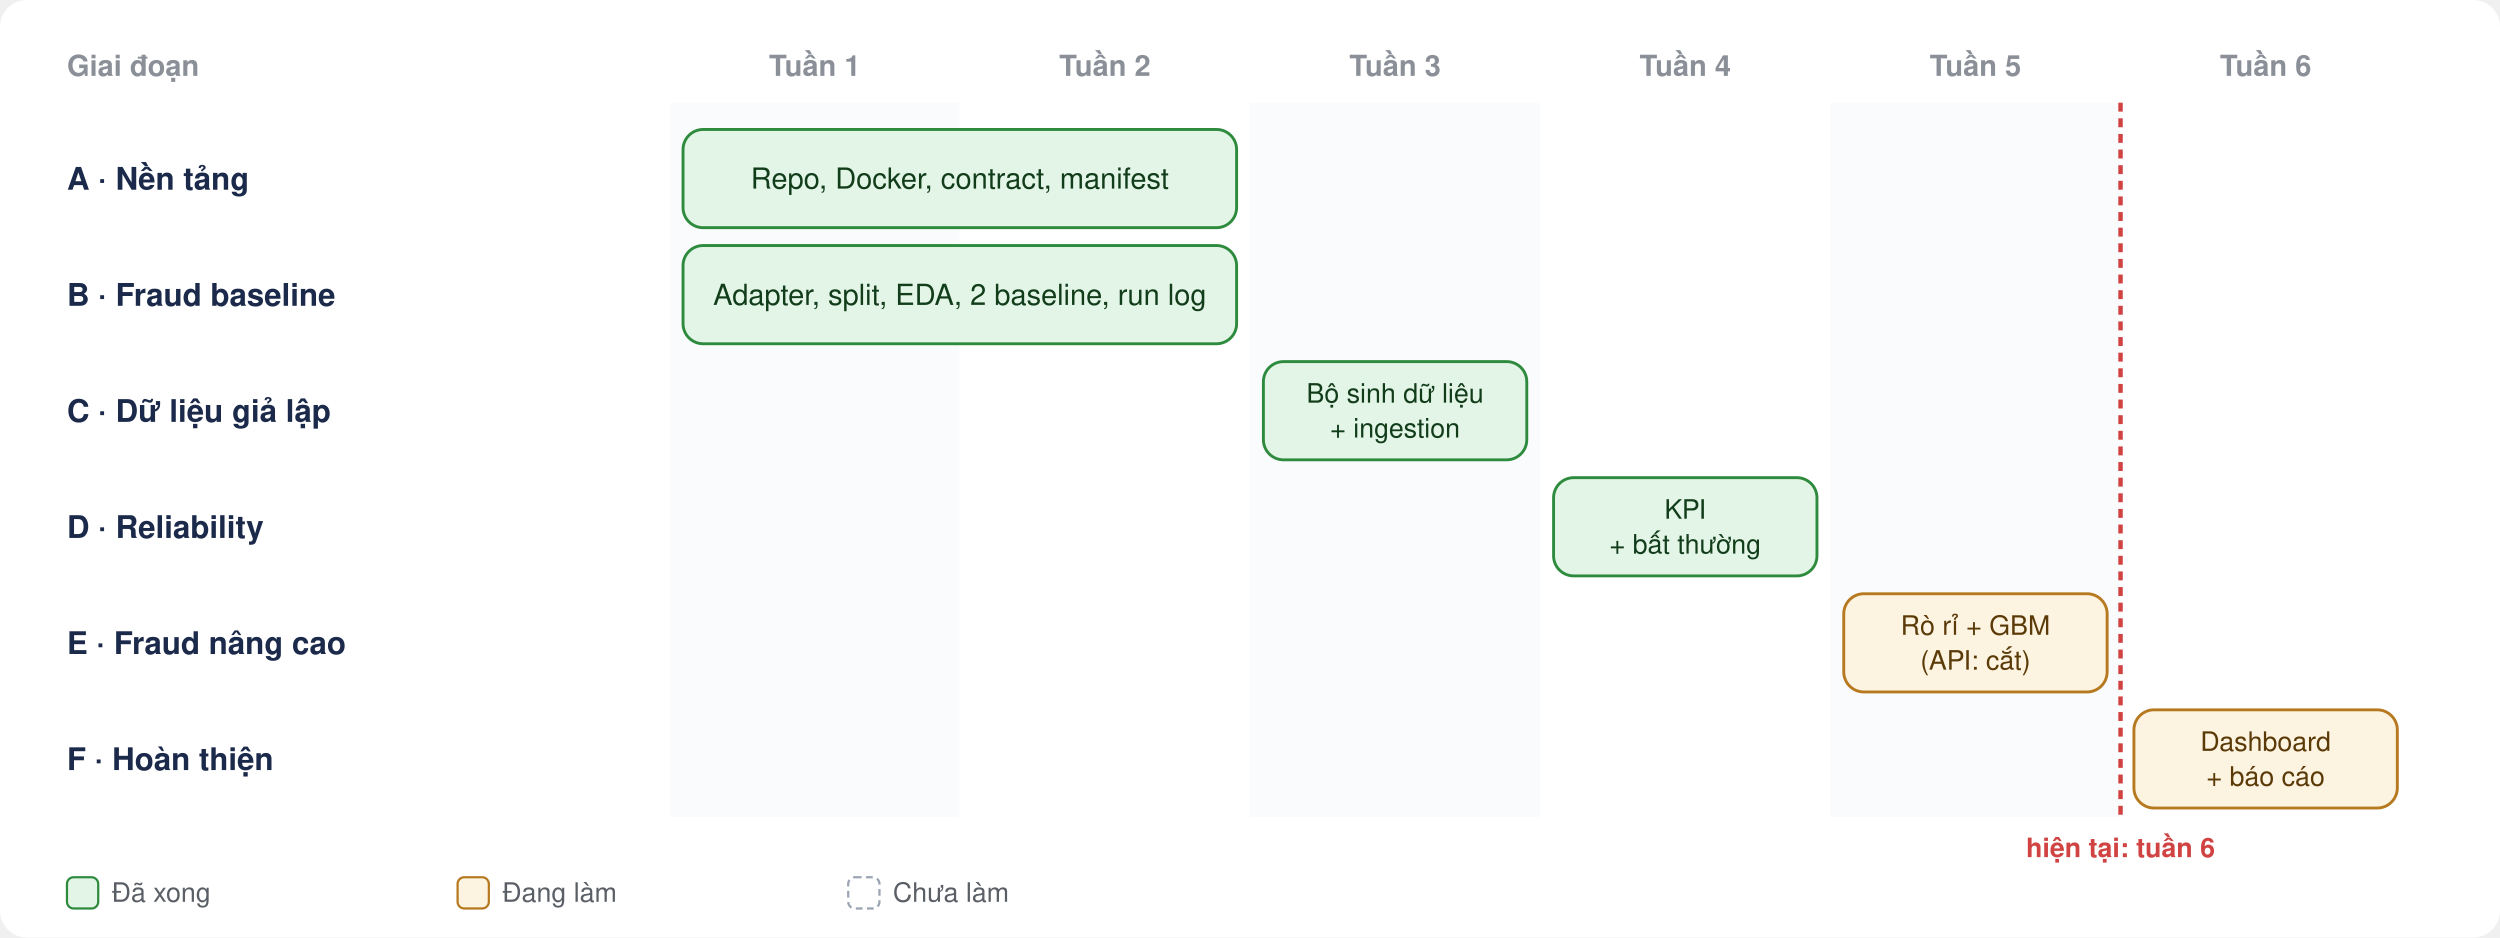
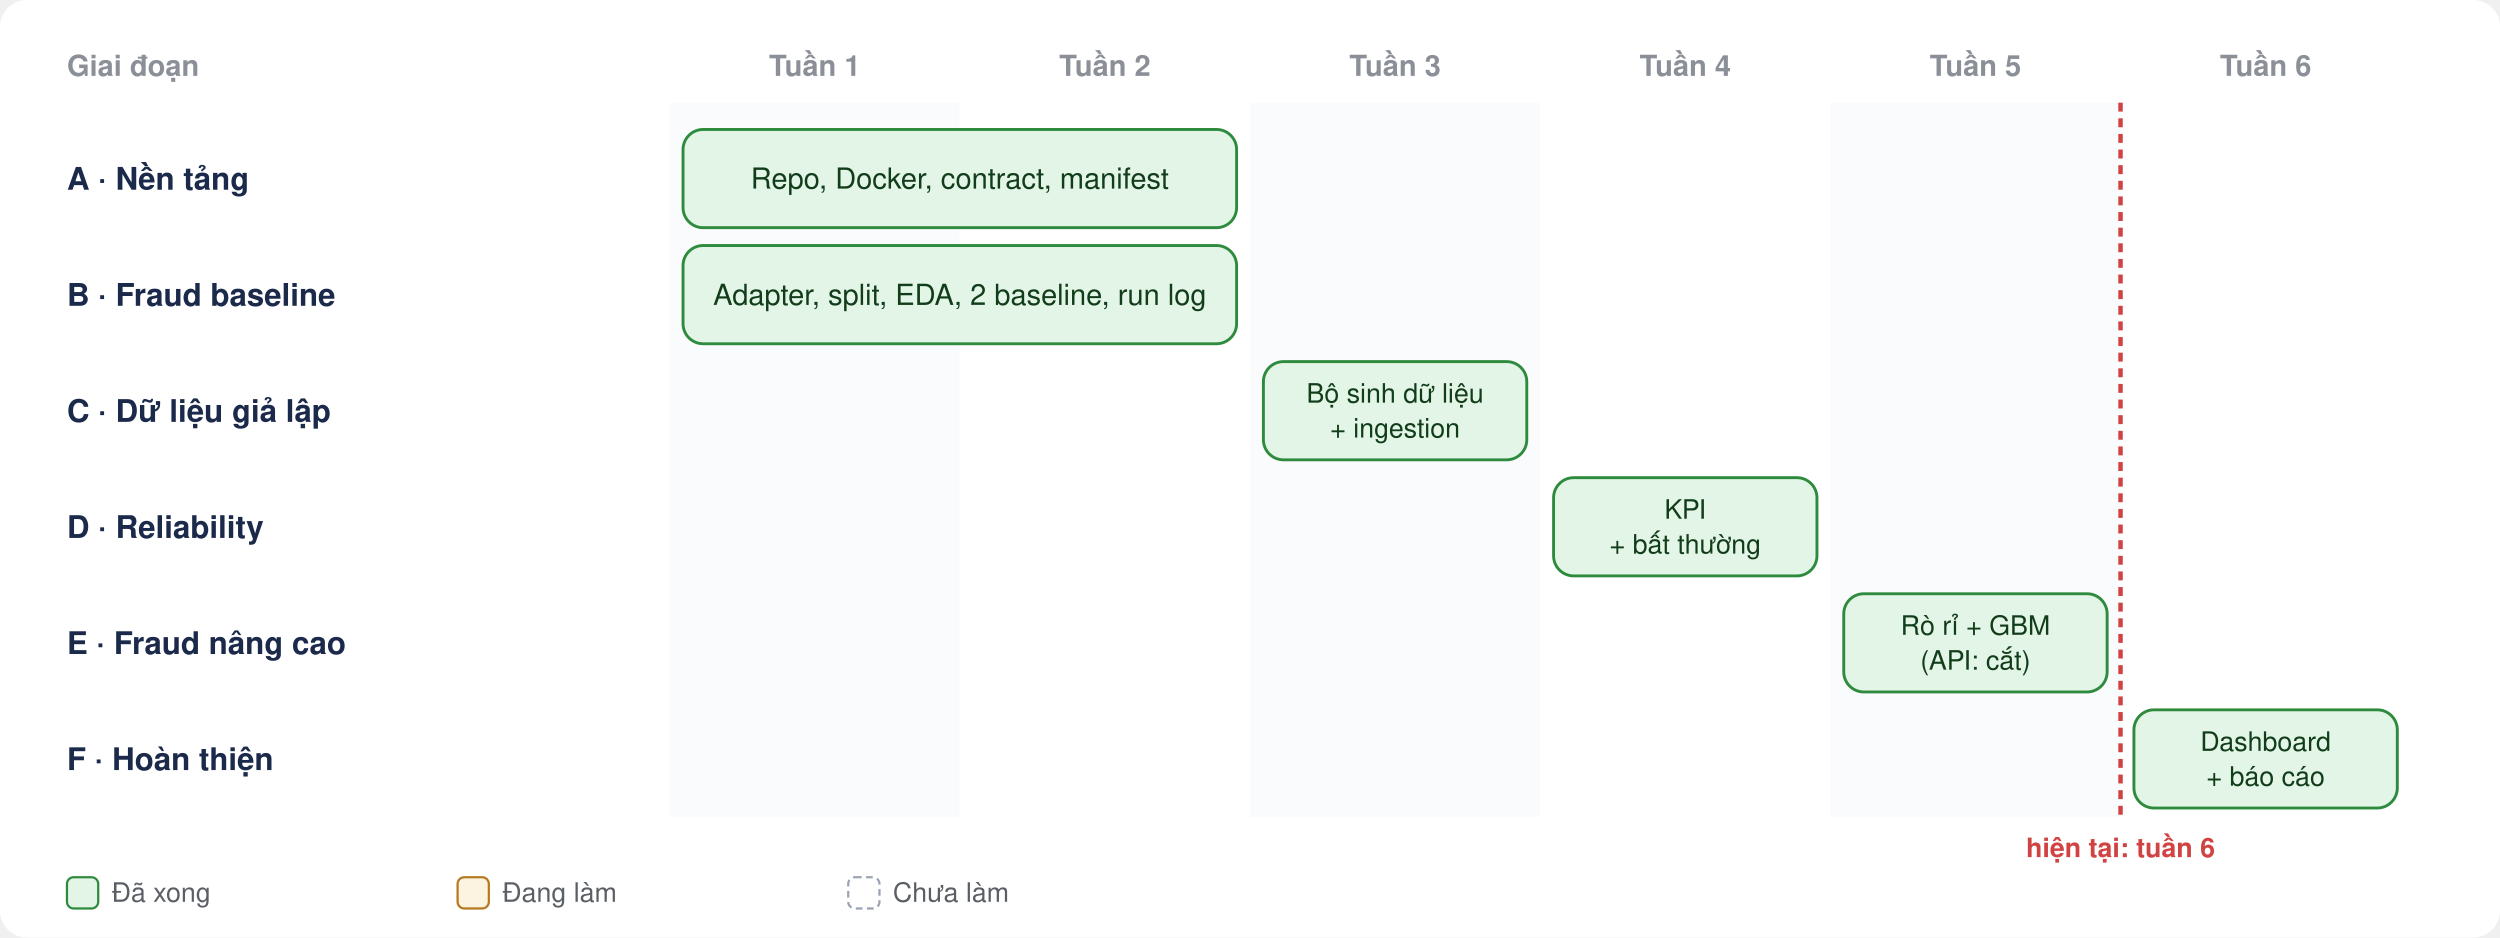
<svg xmlns="http://www.w3.org/2000/svg" width="1120" height="420" viewBox="0 0 1120 420" font-family="Segoe UI, Helvetica Neue, Helvetica, Arial, sans-serif">
  <defs>
    <marker id="ah" viewBox="0 0 10 10" refX="9" refY="5" markerWidth="7" markerHeight="7" orient="auto-start-reverse">
      <path d="M0,0 L10,5 L0,10 z" fill="#7a7f87" />
    </marker>
  </defs>
  <rect width="1120" height="420" rx="12" fill="#ffffff" />
  <text x="30" y="34" text-anchor="start" font-size="13" font-weight="700" fill="#8a8f98">Giai đoạn</text>
  <rect x="300" y="46" width="130" height="320" fill="#fafbfd" />
  <text x="365.0" y="34" text-anchor="middle" font-size="13" font-weight="700" fill="#8a8f98">Tuần 1</text>
  <rect x="430" y="46" width="130" height="320" fill="#ffffff" />
  <text x="495.0" y="34" text-anchor="middle" font-size="13" font-weight="700" fill="#8a8f98">Tuần 2</text>
  <rect x="560" y="46" width="130" height="320" fill="#fafbfd" />
  <text x="625.0" y="34" text-anchor="middle" font-size="13" font-weight="700" fill="#8a8f98">Tuần 3</text>
  <rect x="690" y="46" width="130" height="320" fill="#ffffff" />
  <text x="755.0" y="34" text-anchor="middle" font-size="13" font-weight="700" fill="#8a8f98">Tuần 4</text>
  <rect x="820" y="46" width="130" height="320" fill="#fafbfd" />
  <text x="885.0" y="34" text-anchor="middle" font-size="13" font-weight="700" fill="#8a8f98">Tuần 5</text>
  <rect x="950" y="46" width="130" height="320" fill="#ffffff" />
  <text x="1015.0" y="34" text-anchor="middle" font-size="13" font-weight="700" fill="#8a8f98">Tuần 6</text>
  <text x="30" y="85" text-anchor="start" font-size="14" font-weight="700" fill="#1b2a4a">A · Nền tảng</text>
  <rect x="306" y="58" width="248" height="44" rx="9" fill="#e3f5e6" stroke="#2e8b3e" stroke-width="1.3" />
  <text x="430.0" y="84.5" text-anchor="middle" font-size="13" font-weight="400" fill="#123d1b">Repo, Docker, contract, manifest</text>
  <text x="30" y="137" text-anchor="start" font-size="14" font-weight="700" fill="#1b2a4a">B · Fraud baseline</text>
  <rect x="306" y="110" width="248" height="44" rx="9" fill="#e3f5e6" stroke="#2e8b3e" stroke-width="1.3" />
  <text x="430.0" y="136.6" text-anchor="middle" font-size="13" font-weight="400" fill="#123d1b">Adapter, split, EDA, 2 baseline, run log</text>
  <text x="30" y="189" text-anchor="start" font-size="14" font-weight="700" fill="#1b2a4a">C · Dữ liệu giả lập</text>
  <rect x="566" y="162" width="118" height="44" rx="9" fill="#e3f5e6" stroke="#2e8b3e" stroke-width="1.3" />
  <text x="625.0" y="180.4" text-anchor="middle" font-size="12" font-weight="400" fill="#123d1b">Bộ sinh dữ liệu</text>
  <text x="625.0" y="196.0" text-anchor="middle" font-size="12" font-weight="400" fill="#123d1b">+ ingestion</text>
  <text x="30" y="241" text-anchor="start" font-size="14" font-weight="700" fill="#1b2a4a">D · Reliability</text>
  <rect x="696" y="214" width="118" height="44" rx="9" fill="#e3f5e6" stroke="#2e8b3e" stroke-width="1.3" />
  <text x="755.0" y="232.4" text-anchor="middle" font-size="12" font-weight="400" fill="#123d1b">KPI</text>
  <text x="755.0" y="248.0" text-anchor="middle" font-size="12" font-weight="400" fill="#123d1b">+ bất thường</text>
  <text x="30" y="293" text-anchor="start" font-size="14" font-weight="700" fill="#1b2a4a">E · Fraud nâng cao</text>
-   <rect x="826" y="266" width="118" height="44" rx="9" fill="#fdf3e1" stroke="#b7791f" stroke-width="1.3" />
-   <text x="885.0" y="284.4" text-anchor="middle" font-size="12" font-weight="400" fill="#5a3a07">Rò rỉ + GBM</text>
-   <text x="885.0" y="300.0" text-anchor="middle" font-size="12" font-weight="400" fill="#5a3a07">(API: cắt)</text>
+   <rect x="826" y="266" width="118" height="44" rx="9" fill="#e3f5e6" stroke="#2e8b3e" stroke-width="1.3" />
+   <text x="885.0" y="284.4" text-anchor="middle" font-size="12" font-weight="400" fill="#123d1b">Rò rỉ + GBM</text>
+   <text x="885.0" y="300.0" text-anchor="middle" font-size="12" font-weight="400" fill="#123d1b">(API: cắt)</text>
  <text x="30" y="345" text-anchor="start" font-size="14" font-weight="700" fill="#1b2a4a">F · Hoàn thiện</text>
-   <rect x="956" y="318" width="118" height="44" rx="9" fill="#fdf3e1" stroke="#b7791f" stroke-width="1.3" />
-   <text x="1015.0" y="336.4" text-anchor="middle" font-size="12" font-weight="400" fill="#5a3a07">Dashboard</text>
-   <text x="1015.0" y="352.0" text-anchor="middle" font-size="12" font-weight="400" fill="#5a3a07">+ báo cáo</text>
+   <rect x="956" y="318" width="118" height="44" rx="9" fill="#e3f5e6" stroke="#2e8b3e" stroke-width="1.3" />
+   <text x="1015.0" y="336.4" text-anchor="middle" font-size="12" font-weight="400" fill="#123d1b">Dashboard</text>
+   <text x="1015.0" y="352.0" text-anchor="middle" font-size="12" font-weight="400" fill="#123d1b">+ báo cáo</text>
  <line x1="950" y1="46" x2="950" y2="366" stroke="#d14343" stroke-width="2" stroke-dasharray="4 3" />
  <text x="950" y="384" text-anchor="middle" font-size="12" font-weight="700" fill="#d14343">hiện tại: tuần 6</text>
  <rect x="30" y="393" width="14" height="14" rx="3" fill="#e3f5e6" stroke="#2e8b3e" />
  <text x="50" y="404" text-anchor="start" font-size="12" font-weight="400" fill="#5a5f66">Đã xong</text>
  <rect x="205" y="393" width="14" height="14" rx="3" fill="#fdf3e1" stroke="#b7791f" />
  <text x="225" y="404" text-anchor="start" font-size="12" font-weight="400" fill="#5a5f66">Đang làm</text>
  <rect x="380" y="393" width="14" height="14" rx="3" fill="#ffffff" stroke="#9aa3b2" stroke-dasharray="3 2" />
  <text x="400" y="404" text-anchor="start" font-size="12" font-weight="400" fill="#5a5f66">Chưa làm</text>
</svg>
